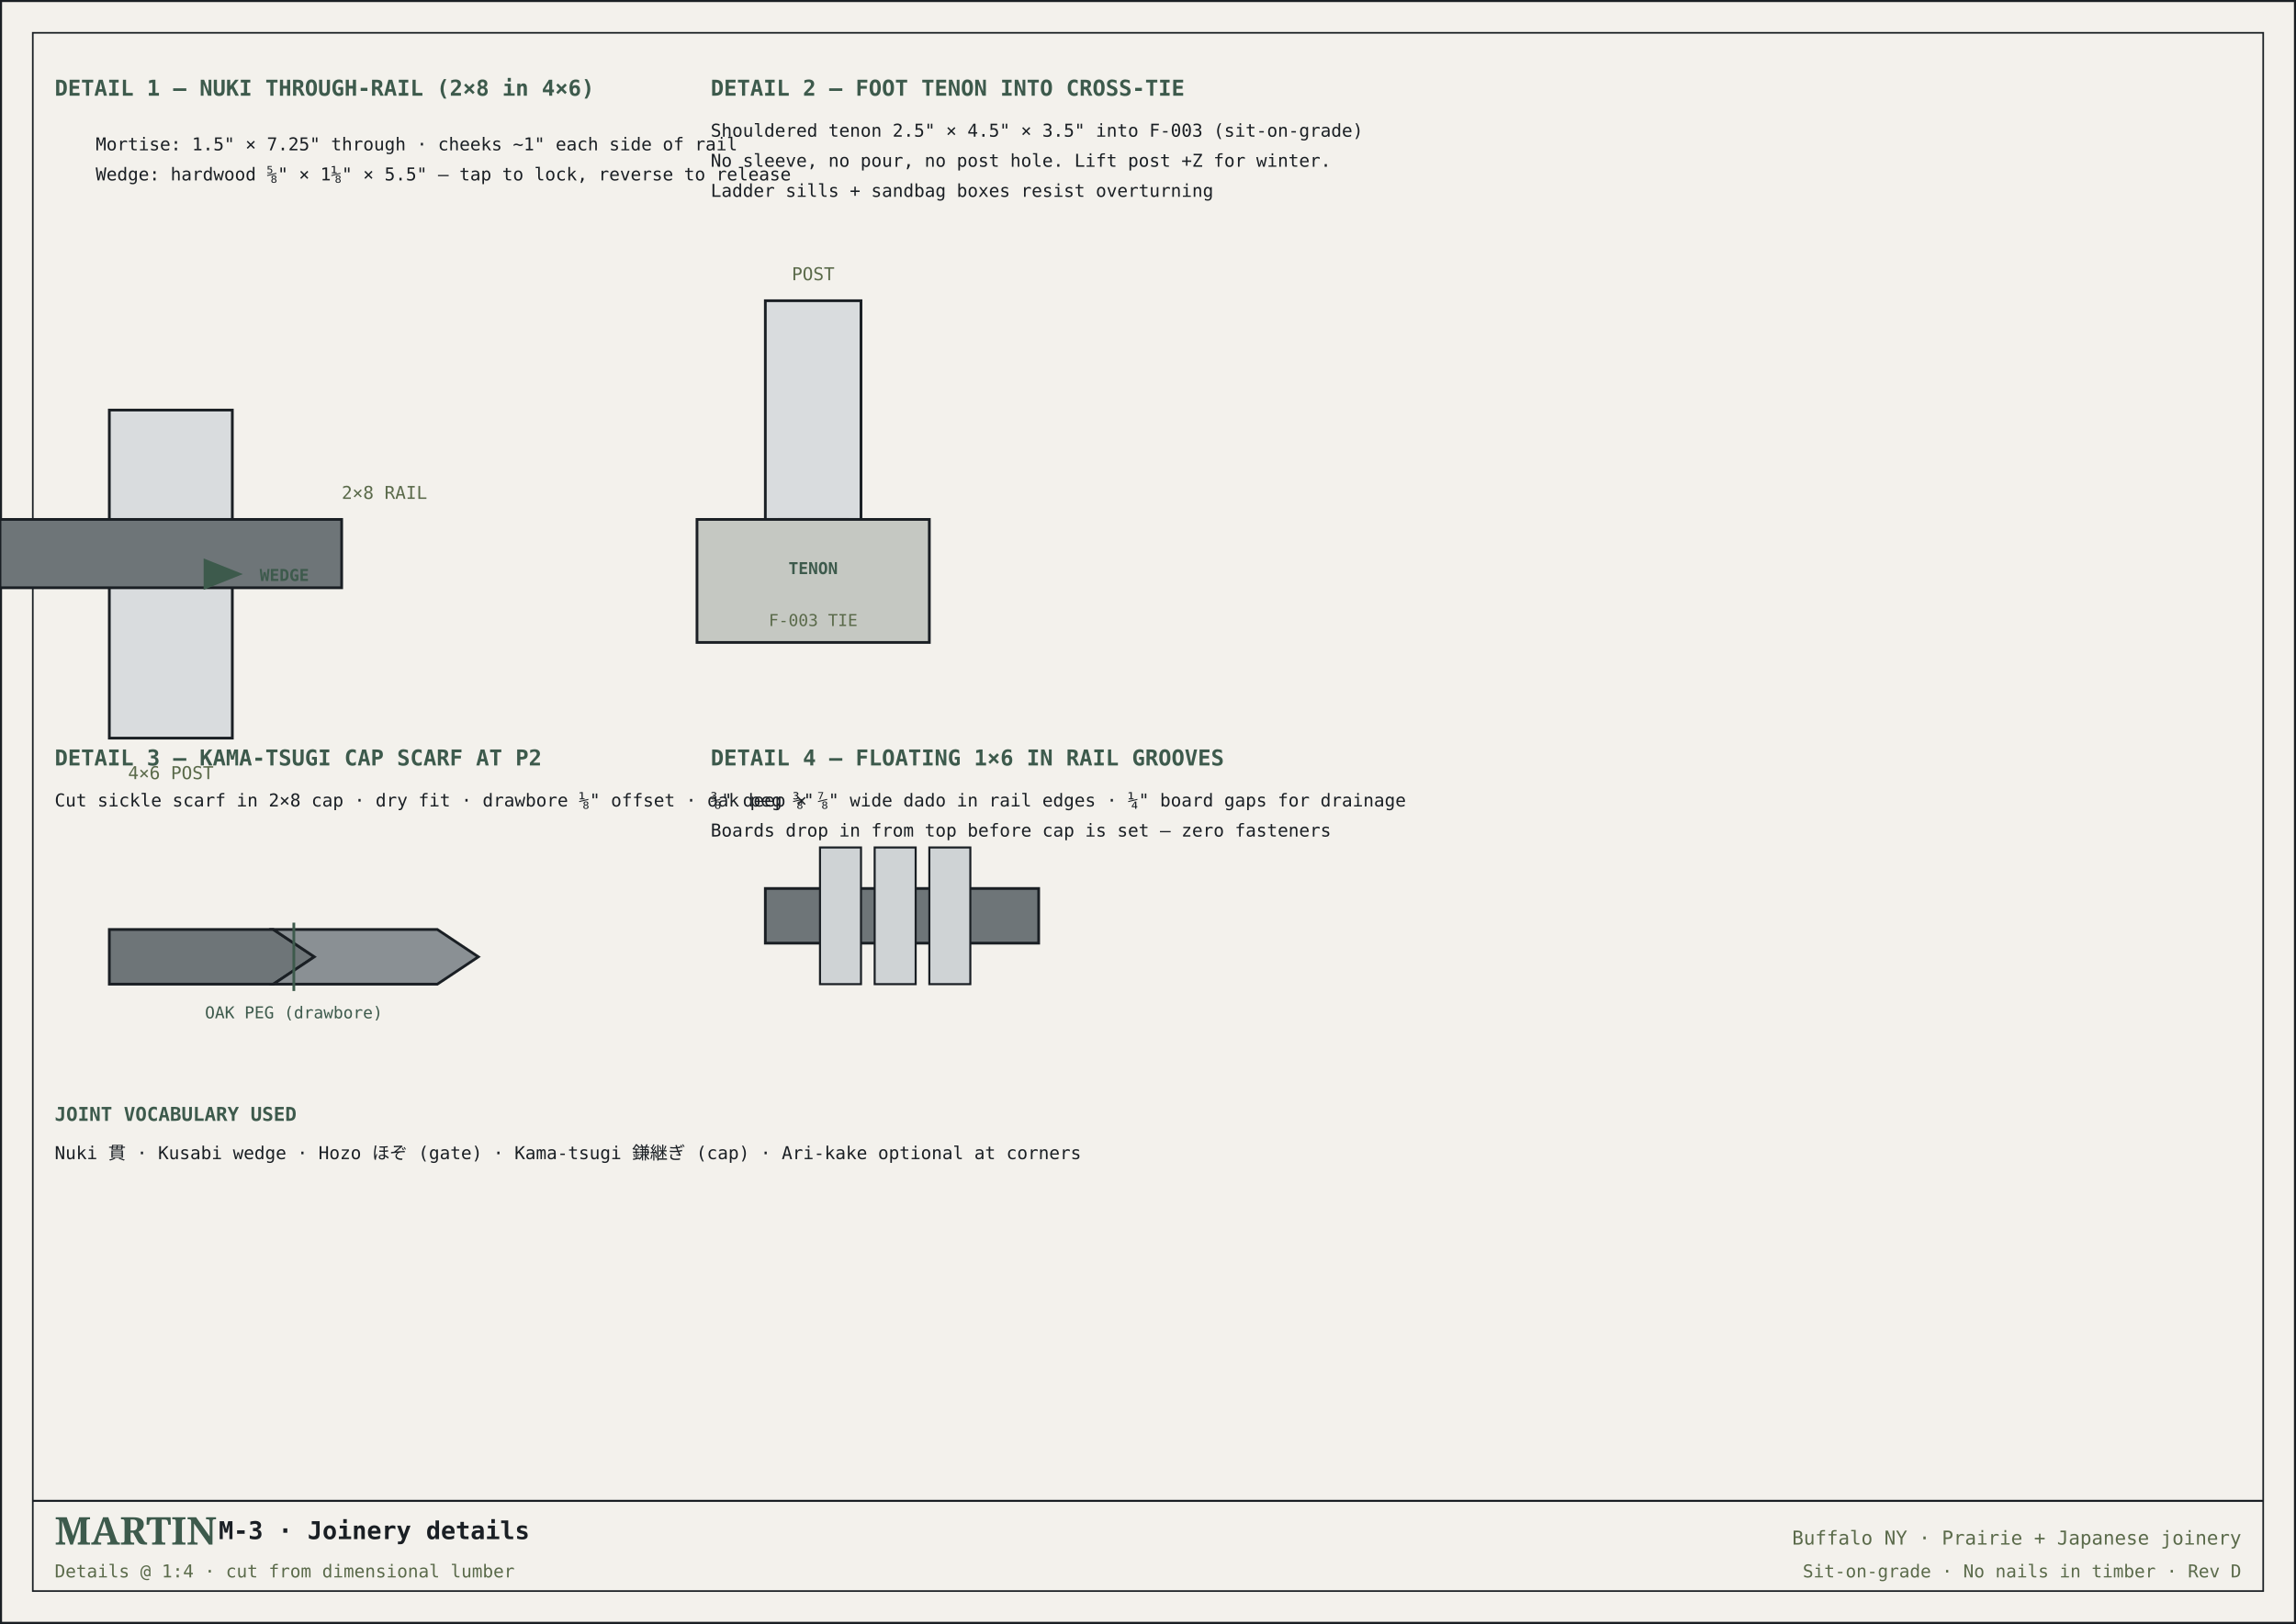
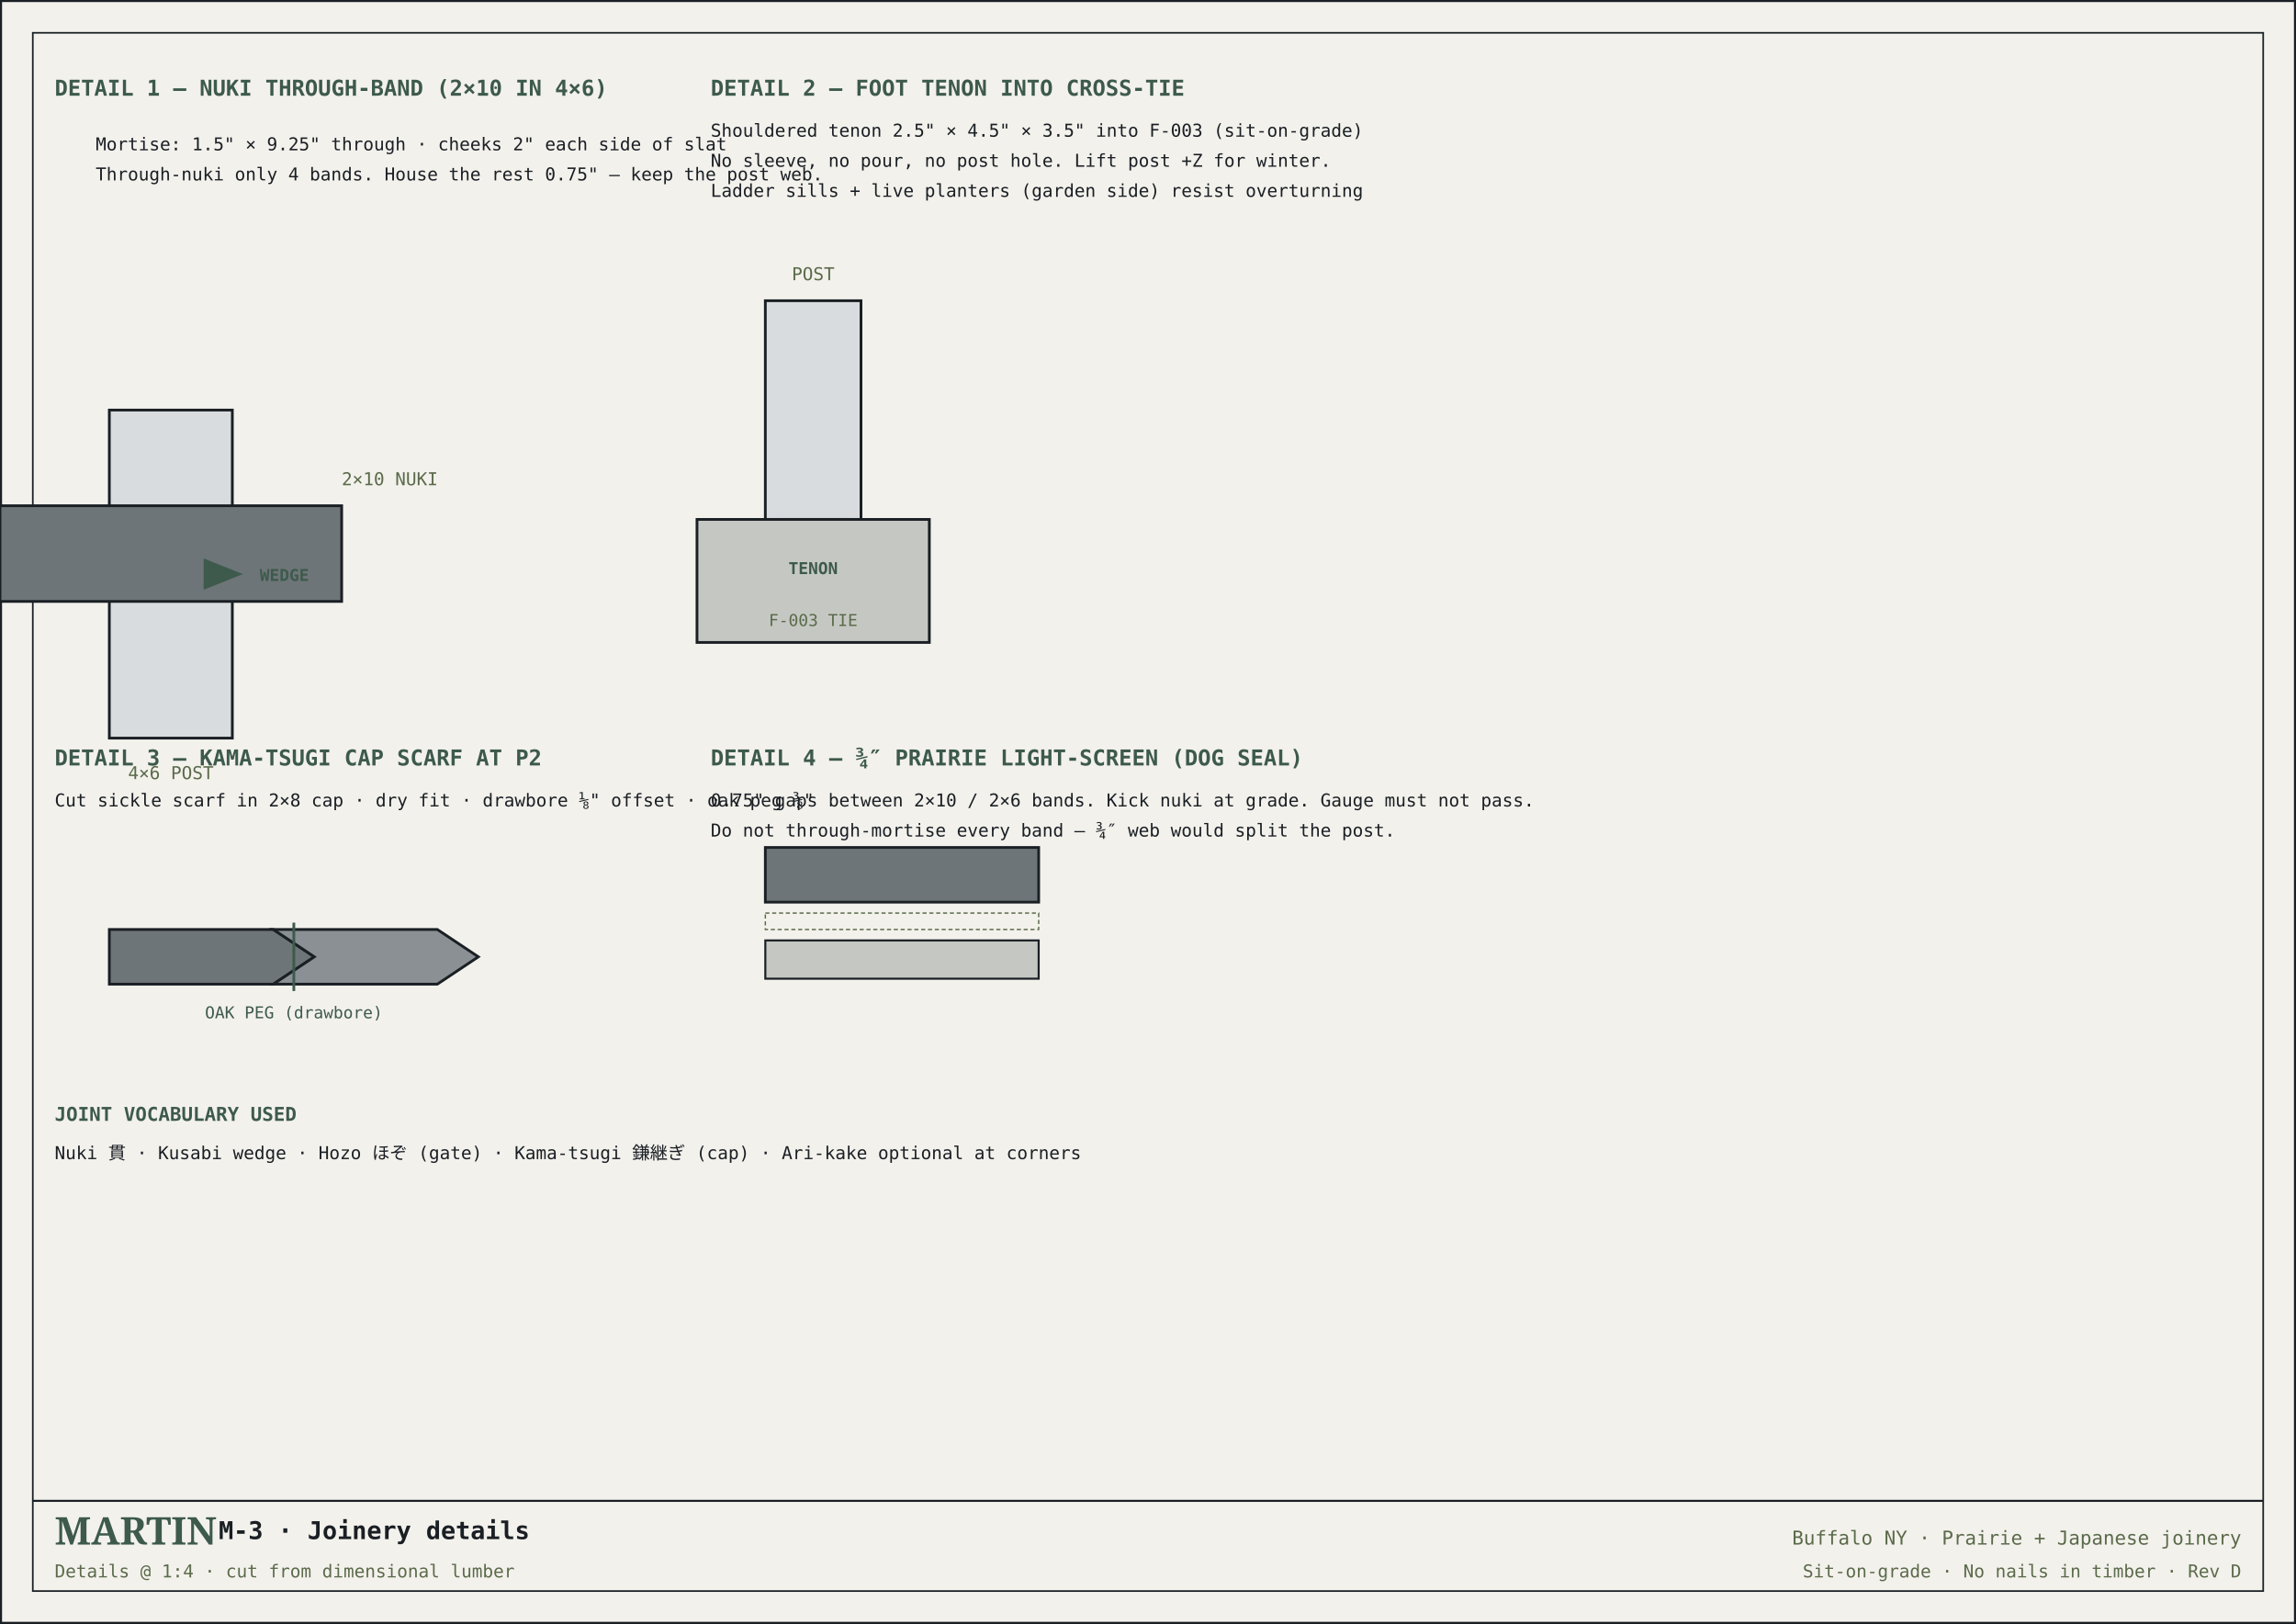
<svg xmlns="http://www.w3.org/2000/svg" width="1680" height="1188" viewBox="0 0 1680 1188">
  <rect x="0.0" y="0.0" width="1680.0" height="1188.0" fill="#f3f1ec" stroke="#1a1f24" stroke-width="3" />
  <rect x="24.0" y="24.0" width="1632.0" height="1140.0" fill="none" stroke="#1a1f24" stroke-width="1.2" />
  <line x1="24.0" y1="1098.0" x2="1656.0" y2="1098.0" stroke="#1a1f24" stroke-width="1.5" />
  <text x="40.0" y="1130.0" font-family="Georgia, serif" font-size="28" fill="#3d5a4c" text-anchor="start" font-weight="600">MARTIN</text>
  <text x="160.0" y="1126.0" font-family="IBM Plex Mono, Menlo, monospace" font-size="18" fill="#1a1f24" text-anchor="start" font-weight="600">M-3  ·  Joinery details</text>
  <text x="40.0" y="1154.0" font-family="IBM Plex Mono, Menlo, monospace" font-size="13" fill="#5a6a4a" text-anchor="start">Details @ 1:4 · cut from dimensional lumber</text>
  <text x="1640.0" y="1130.0" font-family="IBM Plex Mono, Menlo, monospace" font-size="14" fill="#5a6a4a" text-anchor="end">Buffalo NY · Prairie + Japanese joinery</text>
  <text x="1640.0" y="1154.0" font-family="IBM Plex Mono, Menlo, monospace" font-size="13" fill="#5a6a4a" text-anchor="end">Sit-on-grade · No nails in timber · Rev D</text>
-   <text x="40.0" y="70.0" font-family="IBM Plex Mono, Menlo, monospace" font-size="16" fill="#3d5a4c" text-anchor="start" font-weight="600">DETAIL 1 — NUKI THROUGH-RAIL (2×8 in 4×6)</text>
+   <text x="40.0" y="70.0" font-family="IBM Plex Mono, Menlo, monospace" font-size="16" fill="#3d5a4c" text-anchor="start" font-weight="600">DETAIL 1 — NUKI THROUGH-BAND (2×10 IN 4×6)</text>
  <rect x="80.0" y="300.0" width="90.0" height="240.0" fill="#d9dcde" stroke="#1a1f24" stroke-width="2" />
-   <rect x="0.0" y="380.0" width="250.0" height="50.0" fill="#6e7578" stroke="#1a1f24" stroke-width="2" />
+   <rect x="0.0" y="370.0" width="250.0" height="70.0" fill="#6e7578" stroke="#1a1f24" stroke-width="2" />
  <polygon points="150.0,410.0 175.0,420.0 150.0,430.0" fill="#3d5a4c" stroke="#3d5a4c" stroke-width="2" />
  <text x="125.0" y="570.0" font-family="IBM Plex Mono, Menlo, monospace" font-size="13" fill="#5a6a4a" text-anchor="middle">4×6 POST</text>
-   <text x="250.0" y="365.0" font-family="IBM Plex Mono, Menlo, monospace" font-size="13" fill="#5a6a4a" text-anchor="start">2×8 RAIL</text>
+   <text x="250.0" y="355.0" font-family="IBM Plex Mono, Menlo, monospace" font-size="13" fill="#5a6a4a" text-anchor="start">2×10 NUKI</text>
  <text x="190.0" y="425.0" font-family="IBM Plex Mono, Menlo, monospace" font-size="12" fill="#3d5a4c" text-anchor="start" font-weight="600">WEDGE</text>
-   <text x="70.0" y="110.0" font-family="IBM Plex Mono, Menlo, monospace" font-size="13" fill="#1a1f24" text-anchor="start">Mortise: 1.5" × 7.25" through · cheeks ~1" each side of rail</text>
-   <text x="70.0" y="132.0" font-family="IBM Plex Mono, Menlo, monospace" font-size="13" fill="#1a1f24" text-anchor="start">Wedge: hardwood ⅝" × 1⅛" × 5.5" — tap to lock, reverse to release</text>
+   <text x="70.0" y="110.0" font-family="IBM Plex Mono, Menlo, monospace" font-size="13" fill="#1a1f24" text-anchor="start">Mortise: 1.5" × 9.25" through · cheeks 2" each side of slat</text>
+   <text x="70.0" y="132.0" font-family="IBM Plex Mono, Menlo, monospace" font-size="13" fill="#1a1f24" text-anchor="start">Through-nuki only 4 bands. House the rest 0.75" — keep the post web.</text>
  <text x="520.0" y="70.0" font-family="IBM Plex Mono, Menlo, monospace" font-size="16" fill="#3d5a4c" text-anchor="start" font-weight="600">DETAIL 2 — FOOT TENON INTO CROSS-TIE</text>
  <rect x="560.0" y="220.0" width="70.0" height="160.0" fill="#d9dcde" stroke="#1a1f24" stroke-width="2" />
  <rect x="570.0" y="380.0" width="50.0" height="80.0" fill="#d9dcde" stroke="#1a1f24" stroke-width="2" />
  <rect x="510.0" y="380.0" width="170.0" height="90.0" fill="#c5c8c2" stroke="#1a1f24" stroke-width="2" />
  <text x="595.0" y="205.0" font-family="IBM Plex Mono, Menlo, monospace" font-size="13" fill="#5a6a4a" text-anchor="middle">POST</text>
  <text x="595.0" y="420.0" font-family="IBM Plex Mono, Menlo, monospace" font-size="12" fill="#3d5a4c" text-anchor="middle" font-weight="600">TENON</text>
  <text x="595.0" y="458.0" font-family="IBM Plex Mono, Menlo, monospace" font-size="12" fill="#5a6a4a" text-anchor="middle">F-003 TIE</text>
  <text x="520.0" y="100.0" font-family="IBM Plex Mono, Menlo, monospace" font-size="13" fill="#1a1f24" text-anchor="start">Shouldered tenon 2.5" × 4.5" × 3.5" into F-003 (sit-on-grade)</text>
  <text x="520.0" y="122.0" font-family="IBM Plex Mono, Menlo, monospace" font-size="13" fill="#1a1f24" text-anchor="start">No sleeve, no pour, no post hole. Lift post +Z for winter.</text>
-   <text x="520.0" y="144.0" font-family="IBM Plex Mono, Menlo, monospace" font-size="13" fill="#1a1f24" text-anchor="start">Ladder sills + sandbag boxes resist overturning</text>
+   <text x="520.0" y="144.0" font-family="IBM Plex Mono, Menlo, monospace" font-size="13" fill="#1a1f24" text-anchor="start">Ladder sills + live planters (garden side) resist overturning</text>
  <text x="40.0" y="560.0" font-family="IBM Plex Mono, Menlo, monospace" font-size="16" fill="#3d5a4c" text-anchor="start" font-weight="600">DETAIL 3 — KAMA-TSUGI CAP SCARF AT P2</text>
  <polygon points="80.0,720.0 200.0,720.0 230.0,700.0 200.0,680.0 80.0,680.0" fill="#6e7578" stroke="#1a1f24" stroke-width="2" />
  <polygon points="230.0,700.0 200.0,680.0 320.0,680.0 350.0,700.0 320.0,720.0 200.0,720.0" fill="#8a9094" stroke="#1a1f24" stroke-width="2" />
  <line x1="215.0" y1="675.0" x2="215.0" y2="725.0" stroke="#3d5a4c" stroke-width="2" />
  <text x="215.0" y="745.0" font-family="IBM Plex Mono, Menlo, monospace" font-size="12" fill="#3d5a4c" text-anchor="middle">OAK PEG (drawbore)</text>
  <text x="40.0" y="590.0" font-family="IBM Plex Mono, Menlo, monospace" font-size="13" fill="#1a1f24" text-anchor="start">Cut sickle scarf in 2×8 cap · dry fit · drawbore ⅛" offset · oak peg ⅜"</text>
-   <text x="520.0" y="560.0" font-family="IBM Plex Mono, Menlo, monospace" font-size="16" fill="#3d5a4c" text-anchor="start" font-weight="600">DETAIL 4 — FLOATING 1×6 IN RAIL GROOVES</text>
-   <rect x="560.0" y="650.0" width="200.0" height="40.0" fill="#6e7578" stroke="#1a1f24" stroke-width="2" />
-   <rect x="600.0" y="620.0" width="30.0" height="100.0" fill="#cfd3d5" stroke="#1a1f24" stroke-width="1.5" />
-   <rect x="640.0" y="620.0" width="30.0" height="100.0" fill="#cfd3d5" stroke="#1a1f24" stroke-width="1.5" />
-   <rect x="680.0" y="620.0" width="30.0" height="100.0" fill="#cfd3d5" stroke="#1a1f24" stroke-width="1.5" />
-   <text x="520.0" y="590.0" font-family="IBM Plex Mono, Menlo, monospace" font-size="13" fill="#1a1f24" text-anchor="start">⅜" deep × ⅞" wide dado in rail edges · ¼" board gaps for drainage</text>
-   <text x="520.0" y="612.0" font-family="IBM Plex Mono, Menlo, monospace" font-size="13" fill="#1a1f24" text-anchor="start">Boards drop in from top before cap is set — zero fasteners</text>
+   <text x="520.0" y="560.0" font-family="IBM Plex Mono, Menlo, monospace" font-size="16" fill="#3d5a4c" text-anchor="start" font-weight="600">DETAIL 4 — ¾″ PRAIRIE LIGHT-SCREEN (DOG SEAL)</text>
+   <rect x="560.0" y="620.0" width="200.0" height="40.0" fill="#6e7578" stroke="#1a1f24" stroke-width="2" />
+   <rect x="560.0" y="668.0" width="200.0" height="12.0" fill="none" stroke="#5a6a4a" stroke-width="1" stroke-dasharray="3 2" />
+   <rect x="560.0" y="688.0" width="200.0" height="28.0" fill="#c5c8c2" stroke="#1a1f24" stroke-width="1.5" />
+   <text x="520.0" y="590.0" font-family="IBM Plex Mono, Menlo, monospace" font-size="13" fill="#1a1f24" text-anchor="start">0.75" gaps between 2×10 / 2×6 bands. Kick nuki at grade. Gauge must not pass.</text>
+   <text x="520.0" y="612.0" font-family="IBM Plex Mono, Menlo, monospace" font-size="13" fill="#1a1f24" text-anchor="start">Do not through-mortise every band — ¾″ web would split the post.</text>
  <text x="40.0" y="820.0" font-family="IBM Plex Mono, Menlo, monospace" font-size="14" fill="#3d5a4c" text-anchor="start" font-weight="600">JOINT VOCABULARY USED</text>
  <text x="40.0" y="848.0" font-family="IBM Plex Mono, Menlo, monospace" font-size="13" fill="#1a1f24" text-anchor="start">Nuki 貫 · Kusabi wedge · Hozo ほぞ (gate) · Kama-tsugi 鎌継ぎ (cap) · Ari-kake optional at corners</text>
</svg>
